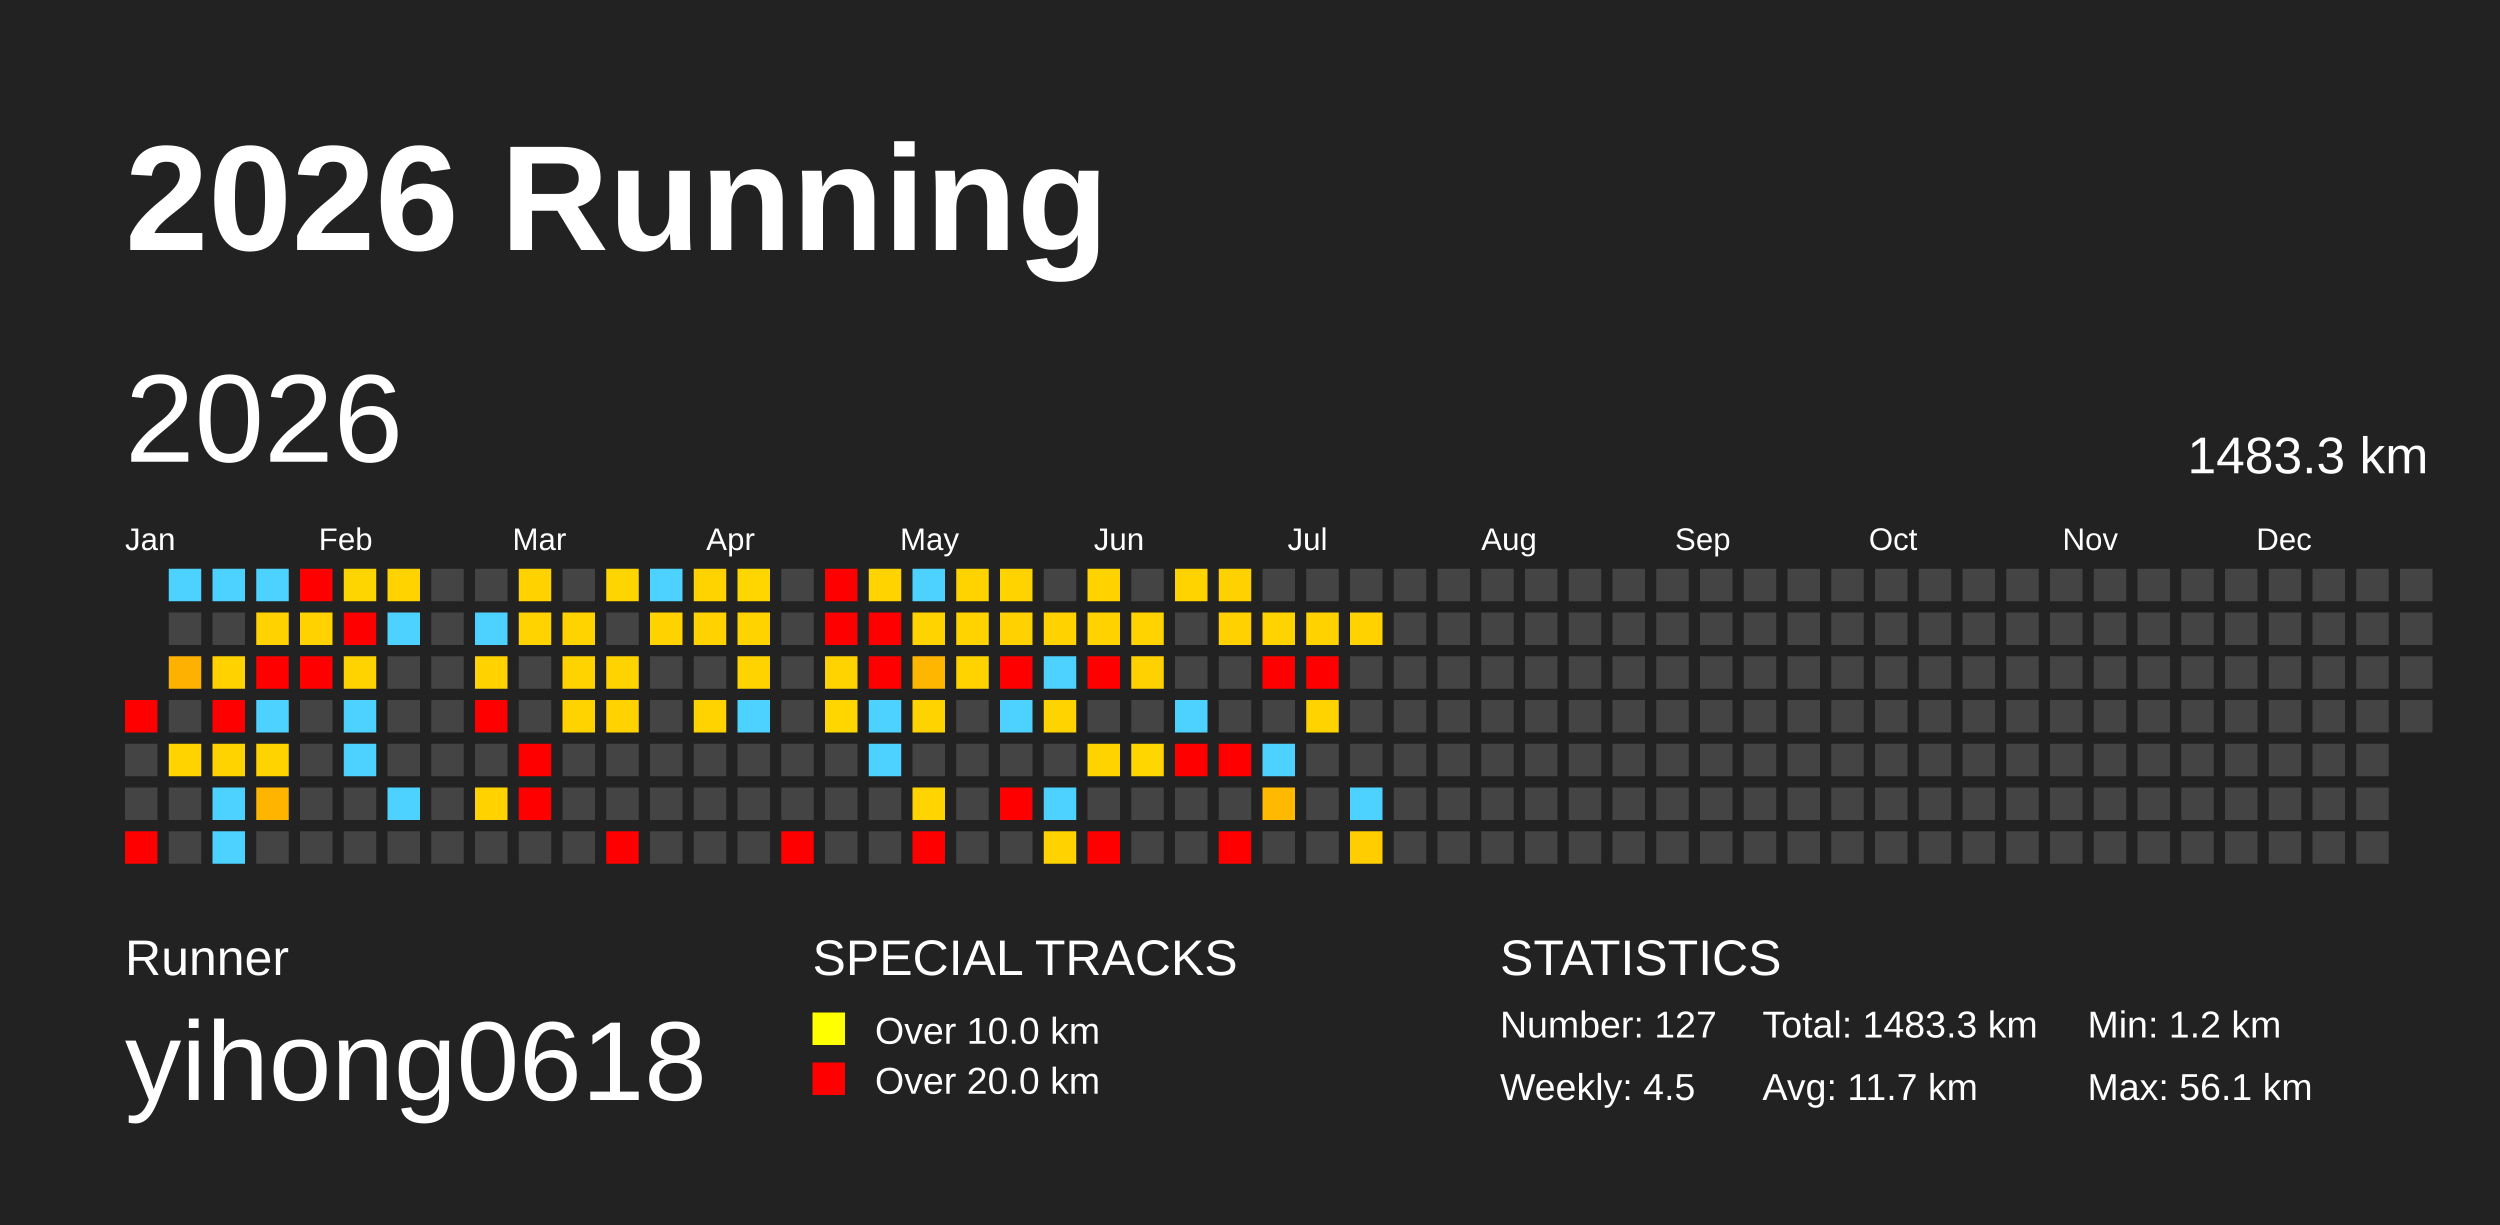
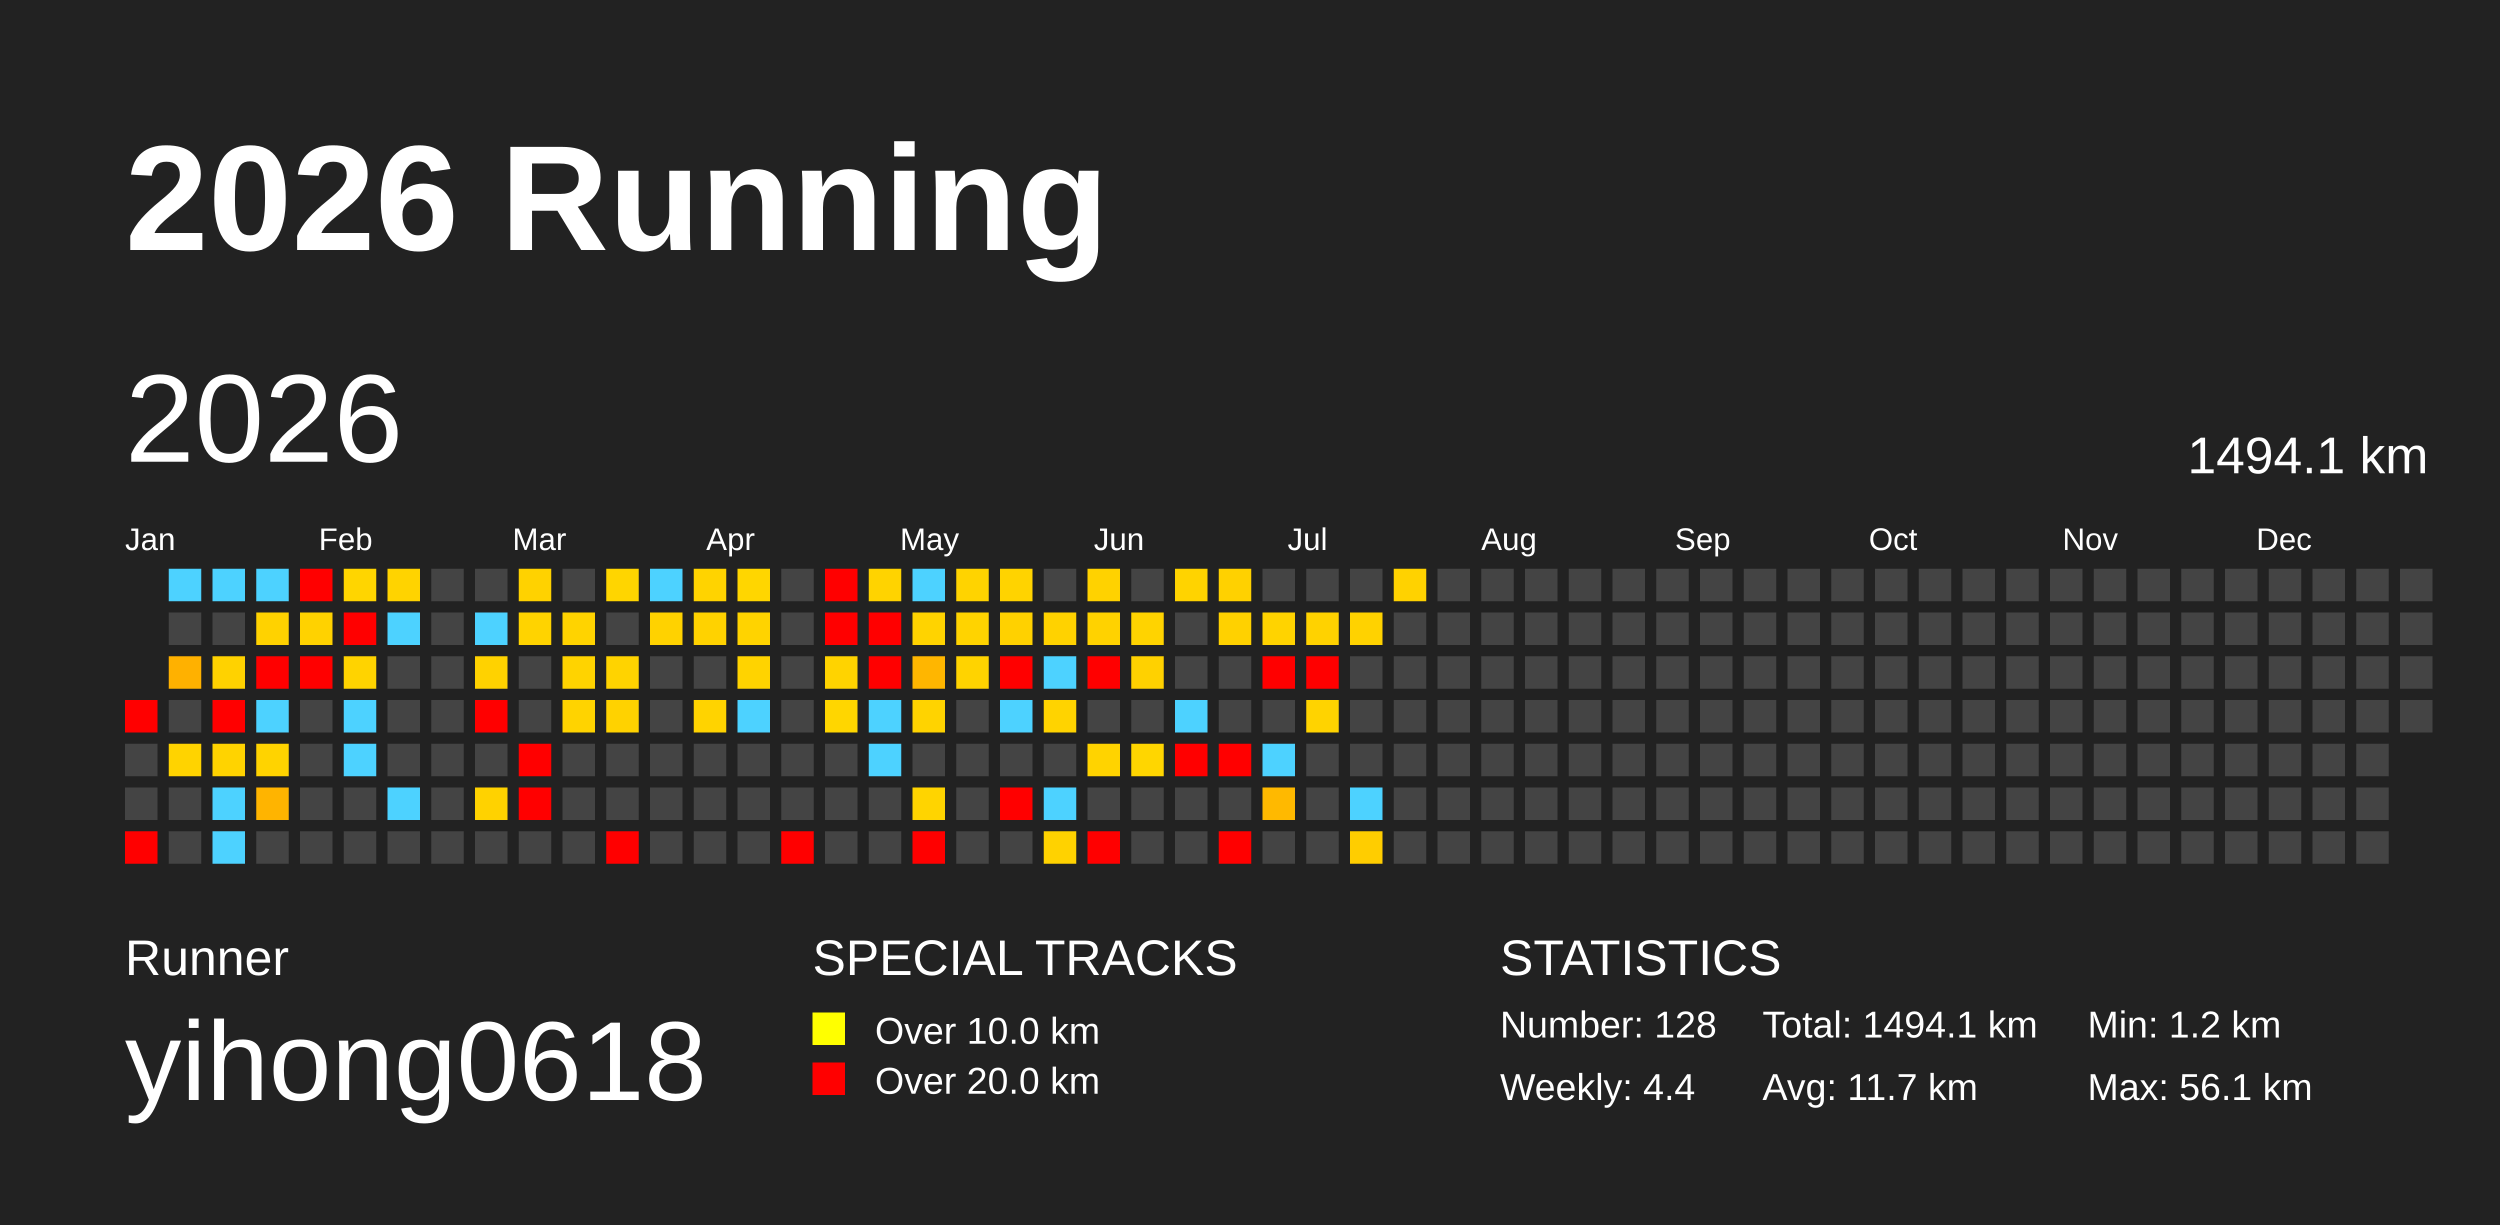
<svg xmlns="http://www.w3.org/2000/svg" baseProfile="full" height="98mm" version="1.1" viewBox="0,0,200,98" width="200mm">
  <defs />
  <rect fill="#222222" height="98" width="200" x="0" y="0" />
  <text fill="#FFFFFF" style="font-size:12px; font-family:Arial; font-weight:bold;" x="10" y="20">2026 Running</text>
  <text fill="#FFFFFF" style="font-size:4px; font-family:Arial" x="10" y="78">Runner</text>
  <text fill="#FFFFFF" style="font-size:9px; font-family:Arial" x="10" y="88">yihong0618</text>
  <text fill="#FFFFFF" style="font-size:4px; font-family:Arial" x="65" y="78">SPECIAL TRACKS</text>
  <rect fill="yellow" height="2.6" width="2.6" x="65" y="81" />
  <text fill="#FFFFFF" style="font-size:3px; font-family:Arial" x="70" y="83.5">Over 10.0 km</text>
  <rect fill="red" height="2.6" width="2.6" x="65" y="85" />
  <text fill="#FFFFFF" style="font-size:3px; font-family:Arial" x="70" y="87.5">Over 20.0 km</text>
  <text fill="#FFFFFF" style="font-size:4px; font-family:Arial" x="120" y="78">STATISTICS</text>
-   <text fill="#FFFFFF" style="font-size:3px; font-family:Arial" x="120" y="83">Number: 127</text>
-   <text fill="#FFFFFF" style="font-size:3px; font-family:Arial" x="120" y="88">Weekly: 4.5</text>
-   <text fill="#FFFFFF" style="font-size:3px; font-family:Arial" x="141" y="83">Total: 1483.3 km</text>
+   <text fill="#FFFFFF" style="font-size:3px; font-family:Arial" x="120" y="83">Number: 128</text>
+   <text fill="#FFFFFF" style="font-size:3px; font-family:Arial" x="120" y="88">Weekly: 4.4</text>
+   <text fill="#FFFFFF" style="font-size:3px; font-family:Arial" x="141" y="83">Total: 1494.1 km</text>
  <text fill="#FFFFFF" style="font-size:3px; font-family:Arial" x="141" y="88">Avg: 11.7 km</text>
  <text fill="#FFFFFF" style="font-size:3px; font-family:Arial" x="167" y="83">Min: 1.2 km</text>
  <text fill="#FFFFFF" style="font-size:3px; font-family:Arial" x="167" y="88">Max: 56.1 km</text>
  <text dominant-baseline="hanging" fill="#FFFFFF" style="font-size:10.0px; font-family:Arial;" x="10" y="30">2026</text>
-   <text dominant-baseline="hanging" fill="#FFFFFF" style="font-size:4.125px; font-family:Arial;" x="175" y="35">1483.3 km</text>
+   <text dominant-baseline="hanging" fill="#FFFFFF" style="font-size:4.125px; font-family:Arial;" x="175" y="35">1494.1 km</text>
  <text fill="#FFFFFF" style="font-size:2.5px; font-family:Arial" x="10.0" y="44">Jan</text>
  <text fill="#FFFFFF" style="font-size:2.5px; font-family:Arial" x="25.5" y="44">Feb</text>
  <text fill="#FFFFFF" style="font-size:2.5px; font-family:Arial" x="41.0" y="44">Mar</text>
  <text fill="#FFFFFF" style="font-size:2.5px; font-family:Arial" x="56.5" y="44">Apr</text>
  <text fill="#FFFFFF" style="font-size:2.5px; font-family:Arial" x="72.0" y="44">May</text>
  <text fill="#FFFFFF" style="font-size:2.5px; font-family:Arial" x="87.5" y="44">Jun</text>
  <text fill="#FFFFFF" style="font-size:2.5px; font-family:Arial" x="103.0" y="44">Jul</text>
  <text fill="#FFFFFF" style="font-size:2.5px; font-family:Arial" x="118.5" y="44">Aug</text>
  <text fill="#FFFFFF" style="font-size:2.5px; font-family:Arial" x="134.0" y="44">Sep</text>
  <text fill="#FFFFFF" style="font-size:2.5px; font-family:Arial" x="149.5" y="44">Oct</text>
  <text fill="#FFFFFF" style="font-size:2.5px; font-family:Arial" x="165.0" y="44">Nov</text>
  <text fill="#FFFFFF" style="font-size:2.5px; font-family:Arial" x="180.5" y="44">Dec</text>
  <rect fill="red" height="2.6" width="2.6" x="10.0" y="56.0" />
  <rect fill="#444444" height="2.6" width="2.6" x="10.0" y="59.5" />
  <rect fill="#444444" height="2.6" width="2.6" x="10.0" y="63.0" />
  <rect fill="red" height="2.6" width="2.6" x="10.0" y="66.5" />
  <rect fill="#4dd2ff" height="2.6" width="2.6" x="13.5" y="45.5" />
  <rect fill="#444444" height="2.6" width="2.6" x="13.5" y="49.0" />
  <rect fill="#ffb100" height="2.6" width="2.6" x="13.5" y="52.5" />
  <rect fill="#444444" height="2.6" width="2.6" x="13.5" y="56.0" />
  <rect fill="#ffd300" height="2.6" width="2.6" x="13.5" y="59.5" />
  <rect fill="#444444" height="2.6" width="2.6" x="13.5" y="63.0" />
  <rect fill="#444444" height="2.6" width="2.6" x="13.5" y="66.5" />
  <rect fill="#4dd2ff" height="2.6" width="2.6" x="17.0" y="45.5" />
  <rect fill="#444444" height="2.6" width="2.6" x="17.0" y="49.0" />
  <rect fill="#ffd200" height="2.6" width="2.6" x="17.0" y="52.5" />
  <rect fill="red" height="2.6" width="2.6" x="17.0" y="56.0" />
  <rect fill="#ffd300" height="2.6" width="2.6" x="17.0" y="59.5" />
  <rect fill="#4dd2ff" height="2.6" width="2.6" x="17.0" y="63.0" />
  <rect fill="#4dd2ff" height="2.6" width="2.6" x="17.0" y="66.5" />
  <rect fill="#4dd2ff" height="2.6" width="2.6" x="20.5" y="45.5" />
  <rect fill="#ffd200" height="2.6" width="2.6" x="20.5" y="49.0" />
  <rect fill="red" height="2.6" width="2.6" x="20.5" y="52.5" />
  <rect fill="#4dd2ff" height="2.6" width="2.6" x="20.5" y="56.0" />
  <rect fill="#ffd300" height="2.6" width="2.6" x="20.5" y="59.5" />
  <rect fill="#ffb400" height="2.6" width="2.6" x="20.5" y="63.0" />
  <rect fill="#444444" height="2.6" width="2.6" x="20.5" y="66.5" />
  <rect fill="red" height="2.6" width="2.6" x="24.0" y="45.5" />
  <rect fill="#ffd200" height="2.6" width="2.6" x="24.0" y="49.0" />
  <rect fill="red" height="2.6" width="2.6" x="24.0" y="52.5" />
  <rect fill="#444444" height="2.6" width="2.6" x="24.0" y="56.0" />
  <rect fill="#444444" height="2.6" width="2.6" x="24.0" y="59.5" />
  <rect fill="#444444" height="2.6" width="2.6" x="24.0" y="63.0" />
  <rect fill="#444444" height="2.6" width="2.6" x="24.0" y="66.5" />
  <rect fill="#ffd500" height="2.6" width="2.6" x="27.5" y="45.5" />
  <rect fill="red" height="2.6" width="2.6" x="27.5" y="49.0" />
  <rect fill="#ffd300" height="2.6" width="2.6" x="27.5" y="52.5" />
  <rect fill="#4dd2ff" height="2.6" width="2.6" x="27.5" y="56.0" />
  <rect fill="#4dd2ff" height="2.6" width="2.6" x="27.5" y="59.5" />
  <rect fill="#444444" height="2.6" width="2.6" x="27.5" y="63.0" />
  <rect fill="#444444" height="2.6" width="2.6" x="27.5" y="66.5" />
  <rect fill="#ffd300" height="2.6" width="2.6" x="31.0" y="45.5" />
  <rect fill="#4dd2ff" height="2.6" width="2.6" x="31.0" y="49.0" />
  <rect fill="#444444" height="2.6" width="2.6" x="31.0" y="52.5" />
  <rect fill="#444444" height="2.6" width="2.6" x="31.0" y="56.0" />
  <rect fill="#444444" height="2.6" width="2.6" x="31.0" y="59.5" />
  <rect fill="#4dd2ff" height="2.6" width="2.6" x="31.0" y="63.0" />
  <rect fill="#444444" height="2.6" width="2.6" x="31.0" y="66.5" />
  <rect fill="#444444" height="2.6" width="2.6" x="34.5" y="45.5" />
  <rect fill="#444444" height="2.6" width="2.6" x="34.5" y="49.0" />
  <rect fill="#444444" height="2.6" width="2.6" x="34.5" y="52.5" />
  <rect fill="#444444" height="2.6" width="2.6" x="34.5" y="56.0" />
  <rect fill="#444444" height="2.6" width="2.6" x="34.5" y="59.5" />
  <rect fill="#444444" height="2.6" width="2.6" x="34.5" y="63.0" />
  <rect fill="#444444" height="2.6" width="2.6" x="34.5" y="66.5" />
  <rect fill="#444444" height="2.6" width="2.6" x="38.0" y="45.5" />
  <rect fill="#4dd2ff" height="2.6" width="2.6" x="38.0" y="49.0" />
  <rect fill="#ffd200" height="2.6" width="2.6" x="38.0" y="52.5" />
  <rect fill="red" height="2.6" width="2.6" x="38.0" y="56.0" />
  <rect fill="#444444" height="2.6" width="2.6" x="38.0" y="59.5" />
  <rect fill="#ffd200" height="2.6" width="2.6" x="38.0" y="63.0" />
  <rect fill="#444444" height="2.6" width="2.6" x="38.0" y="66.5" />
  <rect fill="#ffd200" height="2.6" width="2.6" x="41.5" y="45.5" />
  <rect fill="#ffd300" height="2.6" width="2.6" x="41.5" y="49.0" />
  <rect fill="#444444" height="2.6" width="2.6" x="41.5" y="52.5" />
  <rect fill="#444444" height="2.6" width="2.6" x="41.5" y="56.0" />
  <rect fill="red" height="2.6" width="2.6" x="41.5" y="59.5" />
  <rect fill="red" height="2.6" width="2.6" x="41.5" y="63.0" />
  <rect fill="#444444" height="2.6" width="2.6" x="41.5" y="66.5" />
  <rect fill="#444444" height="2.6" width="2.6" x="45.0" y="45.5" />
  <rect fill="#ffd300" height="2.6" width="2.6" x="45.0" y="49.0" />
  <rect fill="#ffd300" height="2.6" width="2.6" x="45.0" y="52.5" />
  <rect fill="#ffd300" height="2.6" width="2.6" x="45.0" y="56.0" />
  <rect fill="#444444" height="2.6" width="2.6" x="45.0" y="59.5" />
  <rect fill="#444444" height="2.6" width="2.6" x="45.0" y="63.0" />
  <rect fill="#444444" height="2.6" width="2.6" x="45.0" y="66.5" />
  <rect fill="#ffd500" height="2.6" width="2.6" x="48.5" y="45.5" />
  <rect fill="#444444" height="2.6" width="2.6" x="48.5" y="49.0" />
  <rect fill="#ffd300" height="2.6" width="2.6" x="48.5" y="52.5" />
  <rect fill="#ffd200" height="2.6" width="2.6" x="48.5" y="56.0" />
  <rect fill="#444444" height="2.6" width="2.6" x="48.5" y="59.5" />
  <rect fill="#444444" height="2.6" width="2.6" x="48.5" y="63.0" />
  <rect fill="red" height="2.6" width="2.6" x="48.5" y="66.5" />
  <rect fill="#4dd2ff" height="2.6" width="2.6" x="52.0" y="45.5" />
  <rect fill="#ffd200" height="2.6" width="2.6" x="52.0" y="49.0" />
  <rect fill="#444444" height="2.6" width="2.6" x="52.0" y="52.5" />
  <rect fill="#444444" height="2.6" width="2.6" x="52.0" y="56.0" />
  <rect fill="#444444" height="2.6" width="2.6" x="52.0" y="59.5" />
  <rect fill="#444444" height="2.6" width="2.6" x="52.0" y="63.0" />
  <rect fill="#444444" height="2.6" width="2.6" x="52.0" y="66.5" />
  <rect fill="#ffd300" height="2.6" width="2.6" x="55.5" y="45.5" />
  <rect fill="#ffd200" height="2.6" width="2.6" x="55.5" y="49.0" />
  <rect fill="#444444" height="2.6" width="2.6" x="55.5" y="52.5" />
  <rect fill="#ffd300" height="2.6" width="2.6" x="55.5" y="56.0" />
  <rect fill="#444444" height="2.6" width="2.6" x="55.5" y="59.5" />
  <rect fill="#444444" height="2.6" width="2.6" x="55.5" y="63.0" />
  <rect fill="#444444" height="2.6" width="2.6" x="55.5" y="66.5" />
  <rect fill="#ffd600" height="2.6" width="2.6" x="59.0" y="45.5" />
  <rect fill="#ffd300" height="2.6" width="2.6" x="59.0" y="49.0" />
  <rect fill="#ffd300" height="2.6" width="2.6" x="59.0" y="52.5" />
  <rect fill="#4dd2ff" height="2.6" width="2.6" x="59.0" y="56.0" />
  <rect fill="#444444" height="2.6" width="2.6" x="59.0" y="59.5" />
  <rect fill="#444444" height="2.6" width="2.6" x="59.0" y="63.0" />
  <rect fill="#444444" height="2.6" width="2.6" x="59.0" y="66.5" />
  <rect fill="#444444" height="2.6" width="2.6" x="62.5" y="45.5" />
  <rect fill="#444444" height="2.6" width="2.6" x="62.5" y="49.0" />
  <rect fill="#444444" height="2.6" width="2.6" x="62.5" y="52.5" />
  <rect fill="#444444" height="2.6" width="2.6" x="62.5" y="56.0" />
  <rect fill="#444444" height="2.6" width="2.6" x="62.5" y="59.5" />
  <rect fill="#444444" height="2.6" width="2.6" x="62.5" y="63.0" />
  <rect fill="red" height="2.6" width="2.6" x="62.5" y="66.5" />
  <rect fill="red" height="2.6" width="2.6" x="66.0" y="45.5" />
  <rect fill="red" height="2.6" width="2.6" x="66.0" y="49.0" />
  <rect fill="#ffd300" height="2.6" width="2.6" x="66.0" y="52.5" />
  <rect fill="#ffd600" height="2.6" width="2.6" x="66.0" y="56.0" />
  <rect fill="#444444" height="2.6" width="2.6" x="66.0" y="59.5" />
  <rect fill="#444444" height="2.6" width="2.6" x="66.0" y="63.0" />
  <rect fill="#444444" height="2.6" width="2.6" x="66.0" y="66.5" />
  <rect fill="#ffd300" height="2.6" width="2.6" x="69.5" y="45.5" />
  <rect fill="red" height="2.6" width="2.6" x="69.5" y="49.0" />
  <rect fill="red" height="2.6" width="2.6" x="69.5" y="52.5" />
  <rect fill="#4dd2ff" height="2.6" width="2.6" x="69.5" y="56.0" />
  <rect fill="#4dd2ff" height="2.6" width="2.6" x="69.5" y="59.5" />
  <rect fill="#444444" height="2.6" width="2.6" x="69.5" y="63.0" />
  <rect fill="#444444" height="2.6" width="2.6" x="69.5" y="66.5" />
  <rect fill="#4dd2ff" height="2.6" width="2.6" x="73.0" y="45.5" />
  <rect fill="#ffd300" height="2.6" width="2.6" x="73.0" y="49.0" />
  <rect fill="#ffb600" height="2.6" width="2.6" x="73.0" y="52.5" />
  <rect fill="#ffd300" height="2.6" width="2.6" x="73.0" y="56.0" />
  <rect fill="#444444" height="2.6" width="2.6" x="73.0" y="59.5" />
  <rect fill="#ffd400" height="2.6" width="2.6" x="73.0" y="63.0" />
  <rect fill="red" height="2.6" width="2.6" x="73.0" y="66.5" />
  <rect fill="#ffd300" height="2.6" width="2.6" x="76.5" y="45.5" />
  <rect fill="#ffd300" height="2.6" width="2.6" x="76.5" y="49.0" />
  <rect fill="#ffd300" height="2.6" width="2.6" x="76.5" y="52.5" />
  <rect fill="#444444" height="2.6" width="2.6" x="76.5" y="56.0" />
  <rect fill="#444444" height="2.6" width="2.6" x="76.5" y="59.5" />
  <rect fill="#444444" height="2.6" width="2.6" x="76.5" y="63.0" />
  <rect fill="#444444" height="2.6" width="2.6" x="76.5" y="66.5" />
  <rect fill="#ffd300" height="2.6" width="2.6" x="80.0" y="45.5" />
  <rect fill="#ffd100" height="2.6" width="2.6" x="80.0" y="49.0" />
  <rect fill="red" height="2.6" width="2.6" x="80.0" y="52.5" />
  <rect fill="#4dd2ff" height="2.6" width="2.6" x="80.0" y="56.0" />
  <rect fill="#444444" height="2.6" width="2.6" x="80.0" y="59.5" />
  <rect fill="red" height="2.6" width="2.6" x="80.0" y="63.0" />
  <rect fill="#444444" height="2.6" width="2.6" x="80.0" y="66.5" />
  <rect fill="#444444" height="2.6" width="2.6" x="83.5" y="45.5" />
  <rect fill="#ffd200" height="2.6" width="2.6" x="83.5" y="49.0" />
  <rect fill="#4dd2ff" height="2.6" width="2.6" x="83.5" y="52.5" />
  <rect fill="#ffd300" height="2.6" width="2.6" x="83.5" y="56.0" />
  <rect fill="#444444" height="2.6" width="2.6" x="83.5" y="59.5" />
  <rect fill="#4dd2ff" height="2.6" width="2.6" x="83.5" y="63.0" />
  <rect fill="#ffd200" height="2.6" width="2.6" x="83.5" y="66.5" />
  <rect fill="#ffd200" height="2.6" width="2.6" x="87.0" y="45.5" />
  <rect fill="#ffd200" height="2.6" width="2.6" x="87.0" y="49.0" />
  <rect fill="red" height="2.6" width="2.6" x="87.0" y="52.5" />
  <rect fill="#444444" height="2.6" width="2.6" x="87.0" y="56.0" />
  <rect fill="#ffd300" height="2.6" width="2.6" x="87.0" y="59.5" />
  <rect fill="#444444" height="2.6" width="2.6" x="87.0" y="63.0" />
  <rect fill="red" height="2.6" width="2.6" x="87.0" y="66.5" />
  <rect fill="#444444" height="2.6" width="2.6" x="90.5" y="45.5" />
  <rect fill="#ffd300" height="2.6" width="2.6" x="90.5" y="49.0" />
  <rect fill="#ffd100" height="2.6" width="2.6" x="90.5" y="52.5" />
  <rect fill="#444444" height="2.6" width="2.6" x="90.5" y="56.0" />
  <rect fill="#ffd600" height="2.6" width="2.6" x="90.5" y="59.5" />
  <rect fill="#444444" height="2.6" width="2.6" x="90.5" y="63.0" />
  <rect fill="#444444" height="2.6" width="2.6" x="90.5" y="66.5" />
  <rect fill="#ffd300" height="2.6" width="2.6" x="94.0" y="45.5" />
  <rect fill="#444444" height="2.6" width="2.6" x="94.0" y="49.0" />
  <rect fill="#444444" height="2.6" width="2.6" x="94.0" y="52.5" />
  <rect fill="#4dd2ff" height="2.6" width="2.6" x="94.0" y="56.0" />
  <rect fill="red" height="2.6" width="2.6" x="94.0" y="59.5" />
  <rect fill="#444444" height="2.6" width="2.6" x="94.0" y="63.0" />
  <rect fill="#444444" height="2.6" width="2.6" x="94.0" y="66.5" />
  <rect fill="#ffd100" height="2.6" width="2.6" x="97.5" y="45.5" />
  <rect fill="#ffd100" height="2.6" width="2.6" x="97.5" y="49.0" />
  <rect fill="#444444" height="2.6" width="2.6" x="97.5" y="52.5" />
  <rect fill="#444444" height="2.6" width="2.6" x="97.5" y="56.0" />
  <rect fill="red" height="2.6" width="2.6" x="97.5" y="59.5" />
  <rect fill="#444444" height="2.6" width="2.6" x="97.5" y="63.0" />
  <rect fill="red" height="2.6" width="2.6" x="97.5" y="66.5" />
  <rect fill="#444444" height="2.6" width="2.6" x="101.0" y="45.5" />
  <rect fill="#ffd300" height="2.6" width="2.6" x="101.0" y="49.0" />
  <rect fill="red" height="2.6" width="2.6" x="101.0" y="52.5" />
  <rect fill="#444444" height="2.6" width="2.6" x="101.0" y="56.0" />
  <rect fill="#4dd2ff" height="2.6" width="2.6" x="101.0" y="59.5" />
  <rect fill="#ffb900" height="2.6" width="2.6" x="101.0" y="63.0" />
  <rect fill="#444444" height="2.6" width="2.6" x="101.0" y="66.5" />
  <rect fill="#444444" height="2.6" width="2.6" x="104.5" y="45.5" />
  <rect fill="#ffd200" height="2.6" width="2.6" x="104.5" y="49.0" />
  <rect fill="red" height="2.6" width="2.6" x="104.5" y="52.5" />
  <rect fill="#ffd300" height="2.6" width="2.6" x="104.5" y="56.0" />
  <rect fill="#444444" height="2.6" width="2.6" x="104.5" y="59.5" />
  <rect fill="#444444" height="2.6" width="2.6" x="104.5" y="63.0" />
  <rect fill="#444444" height="2.6" width="2.6" x="104.5" y="66.5" />
  <rect fill="#444444" height="2.6" width="2.6" x="108.0" y="45.5" />
  <rect fill="#ffd200" height="2.6" width="2.6" x="108.0" y="49.0" />
  <rect fill="#444444" height="2.6" width="2.6" x="108.0" y="52.5" />
  <rect fill="#444444" height="2.6" width="2.6" x="108.0" y="56.0" />
  <rect fill="#444444" height="2.6" width="2.6" x="108.0" y="59.5" />
  <rect fill="#4dd2ff" height="2.6" width="2.6" x="108.0" y="63.0" />
  <rect fill="#ffcd00" height="2.6" width="2.6" x="108.0" y="66.5" />
-   <rect fill="#444444" height="2.6" width="2.6" x="111.5" y="45.5" />
+   <rect fill="#ffd200" height="2.6" width="2.6" x="111.5" y="45.5" />
  <rect fill="#444444" height="2.6" width="2.6" x="111.5" y="49.0" />
  <rect fill="#444444" height="2.6" width="2.6" x="111.5" y="52.5" />
  <rect fill="#444444" height="2.6" width="2.6" x="111.5" y="56.0" />
  <rect fill="#444444" height="2.6" width="2.6" x="111.5" y="59.5" />
  <rect fill="#444444" height="2.6" width="2.6" x="111.5" y="63.0" />
  <rect fill="#444444" height="2.6" width="2.6" x="111.5" y="66.5" />
  <rect fill="#444444" height="2.6" width="2.6" x="115.0" y="45.5" />
  <rect fill="#444444" height="2.6" width="2.6" x="115.0" y="49.0" />
  <rect fill="#444444" height="2.6" width="2.6" x="115.0" y="52.5" />
  <rect fill="#444444" height="2.6" width="2.6" x="115.0" y="56.0" />
  <rect fill="#444444" height="2.6" width="2.6" x="115.0" y="59.5" />
  <rect fill="#444444" height="2.6" width="2.6" x="115.0" y="63.0" />
  <rect fill="#444444" height="2.6" width="2.6" x="115.0" y="66.5" />
  <rect fill="#444444" height="2.6" width="2.6" x="118.5" y="45.5" />
  <rect fill="#444444" height="2.6" width="2.6" x="118.5" y="49.0" />
  <rect fill="#444444" height="2.6" width="2.6" x="118.5" y="52.5" />
  <rect fill="#444444" height="2.6" width="2.6" x="118.5" y="56.0" />
  <rect fill="#444444" height="2.6" width="2.6" x="118.5" y="59.5" />
  <rect fill="#444444" height="2.6" width="2.6" x="118.5" y="63.0" />
  <rect fill="#444444" height="2.6" width="2.6" x="118.5" y="66.5" />
  <rect fill="#444444" height="2.6" width="2.6" x="122.0" y="45.5" />
  <rect fill="#444444" height="2.6" width="2.6" x="122.0" y="49.0" />
  <rect fill="#444444" height="2.6" width="2.6" x="122.0" y="52.5" />
  <rect fill="#444444" height="2.6" width="2.6" x="122.0" y="56.0" />
  <rect fill="#444444" height="2.6" width="2.6" x="122.0" y="59.5" />
  <rect fill="#444444" height="2.6" width="2.6" x="122.0" y="63.0" />
  <rect fill="#444444" height="2.6" width="2.6" x="122.0" y="66.5" />
  <rect fill="#444444" height="2.6" width="2.6" x="125.5" y="45.5" />
  <rect fill="#444444" height="2.6" width="2.6" x="125.5" y="49.0" />
  <rect fill="#444444" height="2.6" width="2.6" x="125.5" y="52.5" />
  <rect fill="#444444" height="2.6" width="2.6" x="125.5" y="56.0" />
  <rect fill="#444444" height="2.6" width="2.6" x="125.5" y="59.5" />
  <rect fill="#444444" height="2.6" width="2.6" x="125.5" y="63.0" />
  <rect fill="#444444" height="2.6" width="2.6" x="125.5" y="66.5" />
  <rect fill="#444444" height="2.6" width="2.6" x="129.0" y="45.5" />
  <rect fill="#444444" height="2.6" width="2.6" x="129.0" y="49.0" />
  <rect fill="#444444" height="2.6" width="2.6" x="129.0" y="52.5" />
  <rect fill="#444444" height="2.6" width="2.6" x="129.0" y="56.0" />
  <rect fill="#444444" height="2.6" width="2.6" x="129.0" y="59.5" />
  <rect fill="#444444" height="2.6" width="2.6" x="129.0" y="63.0" />
  <rect fill="#444444" height="2.6" width="2.6" x="129.0" y="66.5" />
  <rect fill="#444444" height="2.6" width="2.6" x="132.5" y="45.5" />
  <rect fill="#444444" height="2.6" width="2.6" x="132.5" y="49.0" />
  <rect fill="#444444" height="2.6" width="2.6" x="132.5" y="52.5" />
  <rect fill="#444444" height="2.6" width="2.6" x="132.5" y="56.0" />
  <rect fill="#444444" height="2.6" width="2.6" x="132.5" y="59.5" />
  <rect fill="#444444" height="2.6" width="2.6" x="132.5" y="63.0" />
  <rect fill="#444444" height="2.6" width="2.6" x="132.5" y="66.5" />
  <rect fill="#444444" height="2.6" width="2.6" x="136.0" y="45.5" />
  <rect fill="#444444" height="2.6" width="2.6" x="136.0" y="49.0" />
  <rect fill="#444444" height="2.6" width="2.6" x="136.0" y="52.5" />
  <rect fill="#444444" height="2.6" width="2.6" x="136.0" y="56.0" />
  <rect fill="#444444" height="2.6" width="2.6" x="136.0" y="59.5" />
  <rect fill="#444444" height="2.6" width="2.6" x="136.0" y="63.0" />
  <rect fill="#444444" height="2.6" width="2.6" x="136.0" y="66.5" />
  <rect fill="#444444" height="2.6" width="2.6" x="139.5" y="45.5" />
  <rect fill="#444444" height="2.6" width="2.6" x="139.5" y="49.0" />
  <rect fill="#444444" height="2.6" width="2.6" x="139.5" y="52.5" />
  <rect fill="#444444" height="2.6" width="2.6" x="139.5" y="56.0" />
  <rect fill="#444444" height="2.6" width="2.6" x="139.5" y="59.5" />
  <rect fill="#444444" height="2.6" width="2.6" x="139.5" y="63.0" />
  <rect fill="#444444" height="2.6" width="2.6" x="139.5" y="66.5" />
  <rect fill="#444444" height="2.6" width="2.6" x="143.0" y="45.5" />
  <rect fill="#444444" height="2.6" width="2.6" x="143.0" y="49.0" />
  <rect fill="#444444" height="2.6" width="2.6" x="143.0" y="52.5" />
  <rect fill="#444444" height="2.6" width="2.6" x="143.0" y="56.0" />
  <rect fill="#444444" height="2.6" width="2.6" x="143.0" y="59.5" />
  <rect fill="#444444" height="2.6" width="2.6" x="143.0" y="63.0" />
  <rect fill="#444444" height="2.6" width="2.6" x="143.0" y="66.5" />
  <rect fill="#444444" height="2.6" width="2.6" x="146.5" y="45.5" />
  <rect fill="#444444" height="2.6" width="2.6" x="146.5" y="49.0" />
  <rect fill="#444444" height="2.6" width="2.6" x="146.5" y="52.5" />
  <rect fill="#444444" height="2.6" width="2.6" x="146.5" y="56.0" />
  <rect fill="#444444" height="2.6" width="2.6" x="146.5" y="59.5" />
  <rect fill="#444444" height="2.6" width="2.6" x="146.5" y="63.0" />
  <rect fill="#444444" height="2.6" width="2.6" x="146.5" y="66.5" />
  <rect fill="#444444" height="2.6" width="2.6" x="150.0" y="45.5" />
  <rect fill="#444444" height="2.6" width="2.6" x="150.0" y="49.0" />
  <rect fill="#444444" height="2.6" width="2.6" x="150.0" y="52.5" />
  <rect fill="#444444" height="2.6" width="2.6" x="150.0" y="56.0" />
  <rect fill="#444444" height="2.6" width="2.6" x="150.0" y="59.5" />
  <rect fill="#444444" height="2.6" width="2.6" x="150.0" y="63.0" />
  <rect fill="#444444" height="2.6" width="2.6" x="150.0" y="66.5" />
  <rect fill="#444444" height="2.6" width="2.6" x="153.5" y="45.5" />
  <rect fill="#444444" height="2.6" width="2.6" x="153.5" y="49.0" />
  <rect fill="#444444" height="2.6" width="2.6" x="153.5" y="52.5" />
  <rect fill="#444444" height="2.6" width="2.6" x="153.5" y="56.0" />
  <rect fill="#444444" height="2.6" width="2.6" x="153.5" y="59.5" />
  <rect fill="#444444" height="2.6" width="2.6" x="153.5" y="63.0" />
  <rect fill="#444444" height="2.6" width="2.6" x="153.5" y="66.5" />
  <rect fill="#444444" height="2.6" width="2.6" x="157.0" y="45.5" />
  <rect fill="#444444" height="2.6" width="2.6" x="157.0" y="49.0" />
  <rect fill="#444444" height="2.6" width="2.6" x="157.0" y="52.5" />
  <rect fill="#444444" height="2.6" width="2.6" x="157.0" y="56.0" />
  <rect fill="#444444" height="2.6" width="2.6" x="157.0" y="59.5" />
  <rect fill="#444444" height="2.6" width="2.6" x="157.0" y="63.0" />
  <rect fill="#444444" height="2.6" width="2.6" x="157.0" y="66.5" />
  <rect fill="#444444" height="2.6" width="2.6" x="160.5" y="45.5" />
  <rect fill="#444444" height="2.6" width="2.6" x="160.5" y="49.0" />
  <rect fill="#444444" height="2.6" width="2.6" x="160.5" y="52.5" />
  <rect fill="#444444" height="2.6" width="2.6" x="160.5" y="56.0" />
  <rect fill="#444444" height="2.6" width="2.6" x="160.5" y="59.5" />
  <rect fill="#444444" height="2.6" width="2.6" x="160.5" y="63.0" />
  <rect fill="#444444" height="2.6" width="2.6" x="160.5" y="66.5" />
  <rect fill="#444444" height="2.6" width="2.6" x="164.0" y="45.5" />
  <rect fill="#444444" height="2.6" width="2.6" x="164.0" y="49.0" />
  <rect fill="#444444" height="2.6" width="2.6" x="164.0" y="52.5" />
  <rect fill="#444444" height="2.6" width="2.6" x="164.0" y="56.0" />
  <rect fill="#444444" height="2.6" width="2.6" x="164.0" y="59.5" />
  <rect fill="#444444" height="2.6" width="2.6" x="164.0" y="63.0" />
  <rect fill="#444444" height="2.6" width="2.6" x="164.0" y="66.5" />
  <rect fill="#444444" height="2.6" width="2.6" x="167.5" y="45.5" />
  <rect fill="#444444" height="2.6" width="2.6" x="167.5" y="49.0" />
  <rect fill="#444444" height="2.6" width="2.6" x="167.5" y="52.5" />
  <rect fill="#444444" height="2.6" width="2.6" x="167.5" y="56.0" />
  <rect fill="#444444" height="2.6" width="2.6" x="167.5" y="59.5" />
  <rect fill="#444444" height="2.6" width="2.6" x="167.5" y="63.0" />
  <rect fill="#444444" height="2.6" width="2.6" x="167.5" y="66.5" />
  <rect fill="#444444" height="2.6" width="2.6" x="171.0" y="45.5" />
  <rect fill="#444444" height="2.6" width="2.6" x="171.0" y="49.0" />
  <rect fill="#444444" height="2.6" width="2.6" x="171.0" y="52.5" />
  <rect fill="#444444" height="2.6" width="2.6" x="171.0" y="56.0" />
  <rect fill="#444444" height="2.6" width="2.6" x="171.0" y="59.5" />
  <rect fill="#444444" height="2.6" width="2.6" x="171.0" y="63.0" />
  <rect fill="#444444" height="2.6" width="2.6" x="171.0" y="66.5" />
  <rect fill="#444444" height="2.6" width="2.6" x="174.5" y="45.5" />
  <rect fill="#444444" height="2.6" width="2.6" x="174.5" y="49.0" />
  <rect fill="#444444" height="2.6" width="2.6" x="174.5" y="52.5" />
  <rect fill="#444444" height="2.6" width="2.6" x="174.5" y="56.0" />
  <rect fill="#444444" height="2.6" width="2.6" x="174.5" y="59.5" />
  <rect fill="#444444" height="2.6" width="2.6" x="174.5" y="63.0" />
  <rect fill="#444444" height="2.6" width="2.6" x="174.5" y="66.5" />
  <rect fill="#444444" height="2.6" width="2.6" x="178.0" y="45.5" />
  <rect fill="#444444" height="2.6" width="2.6" x="178.0" y="49.0" />
  <rect fill="#444444" height="2.6" width="2.6" x="178.0" y="52.5" />
  <rect fill="#444444" height="2.6" width="2.6" x="178.0" y="56.0" />
  <rect fill="#444444" height="2.6" width="2.6" x="178.0" y="59.5" />
  <rect fill="#444444" height="2.6" width="2.6" x="178.0" y="63.0" />
  <rect fill="#444444" height="2.6" width="2.6" x="178.0" y="66.5" />
  <rect fill="#444444" height="2.6" width="2.6" x="181.5" y="45.5" />
  <rect fill="#444444" height="2.6" width="2.6" x="181.5" y="49.0" />
  <rect fill="#444444" height="2.6" width="2.6" x="181.5" y="52.5" />
  <rect fill="#444444" height="2.6" width="2.6" x="181.5" y="56.0" />
  <rect fill="#444444" height="2.6" width="2.6" x="181.5" y="59.5" />
  <rect fill="#444444" height="2.6" width="2.6" x="181.5" y="63.0" />
  <rect fill="#444444" height="2.6" width="2.6" x="181.5" y="66.5" />
  <rect fill="#444444" height="2.6" width="2.6" x="185.0" y="45.5" />
  <rect fill="#444444" height="2.6" width="2.6" x="185.0" y="49.0" />
  <rect fill="#444444" height="2.6" width="2.6" x="185.0" y="52.5" />
  <rect fill="#444444" height="2.6" width="2.6" x="185.0" y="56.0" />
  <rect fill="#444444" height="2.6" width="2.6" x="185.0" y="59.5" />
  <rect fill="#444444" height="2.6" width="2.6" x="185.0" y="63.0" />
  <rect fill="#444444" height="2.6" width="2.6" x="185.0" y="66.5" />
  <rect fill="#444444" height="2.6" width="2.6" x="188.5" y="45.5" />
  <rect fill="#444444" height="2.6" width="2.6" x="188.5" y="49.0" />
  <rect fill="#444444" height="2.6" width="2.6" x="188.5" y="52.5" />
  <rect fill="#444444" height="2.6" width="2.6" x="188.5" y="56.0" />
  <rect fill="#444444" height="2.6" width="2.6" x="188.5" y="59.5" />
  <rect fill="#444444" height="2.6" width="2.6" x="188.5" y="63.0" />
  <rect fill="#444444" height="2.6" width="2.6" x="188.5" y="66.5" />
  <rect fill="#444444" height="2.6" width="2.6" x="192.0" y="45.5" />
  <rect fill="#444444" height="2.6" width="2.6" x="192.0" y="49.0" />
  <rect fill="#444444" height="2.6" width="2.6" x="192.0" y="52.5" />
  <rect fill="#444444" height="2.6" width="2.6" x="192.0" y="56.0" />
</svg>
